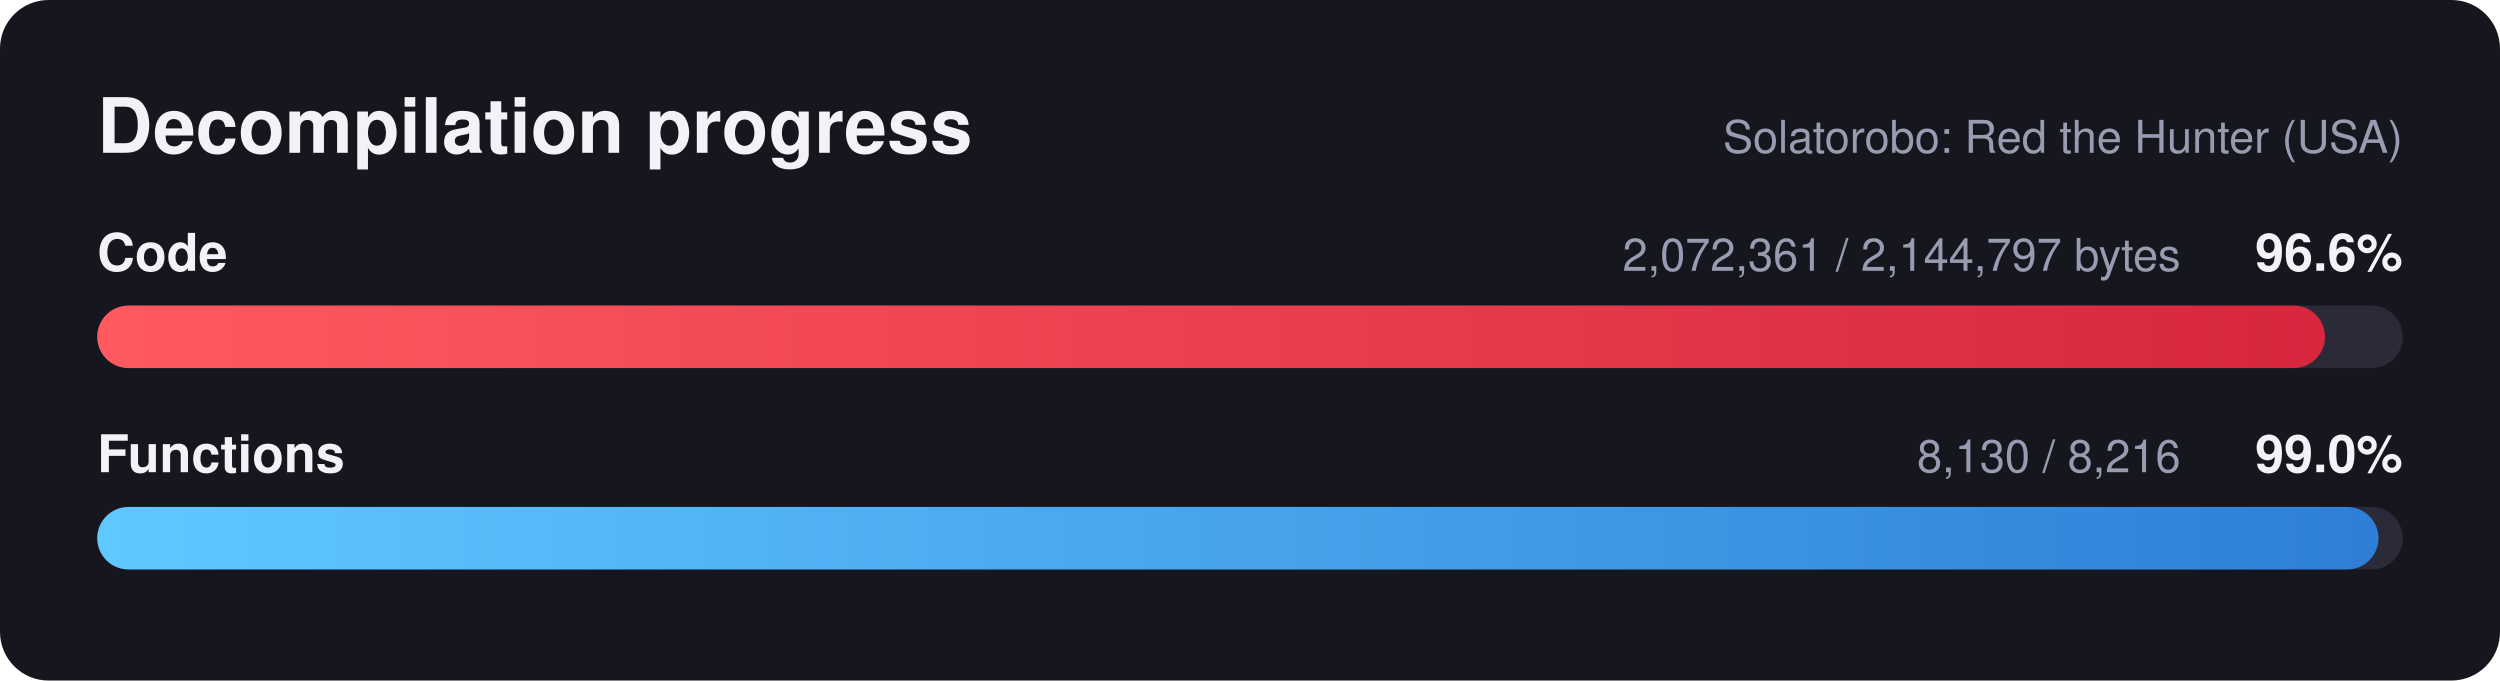
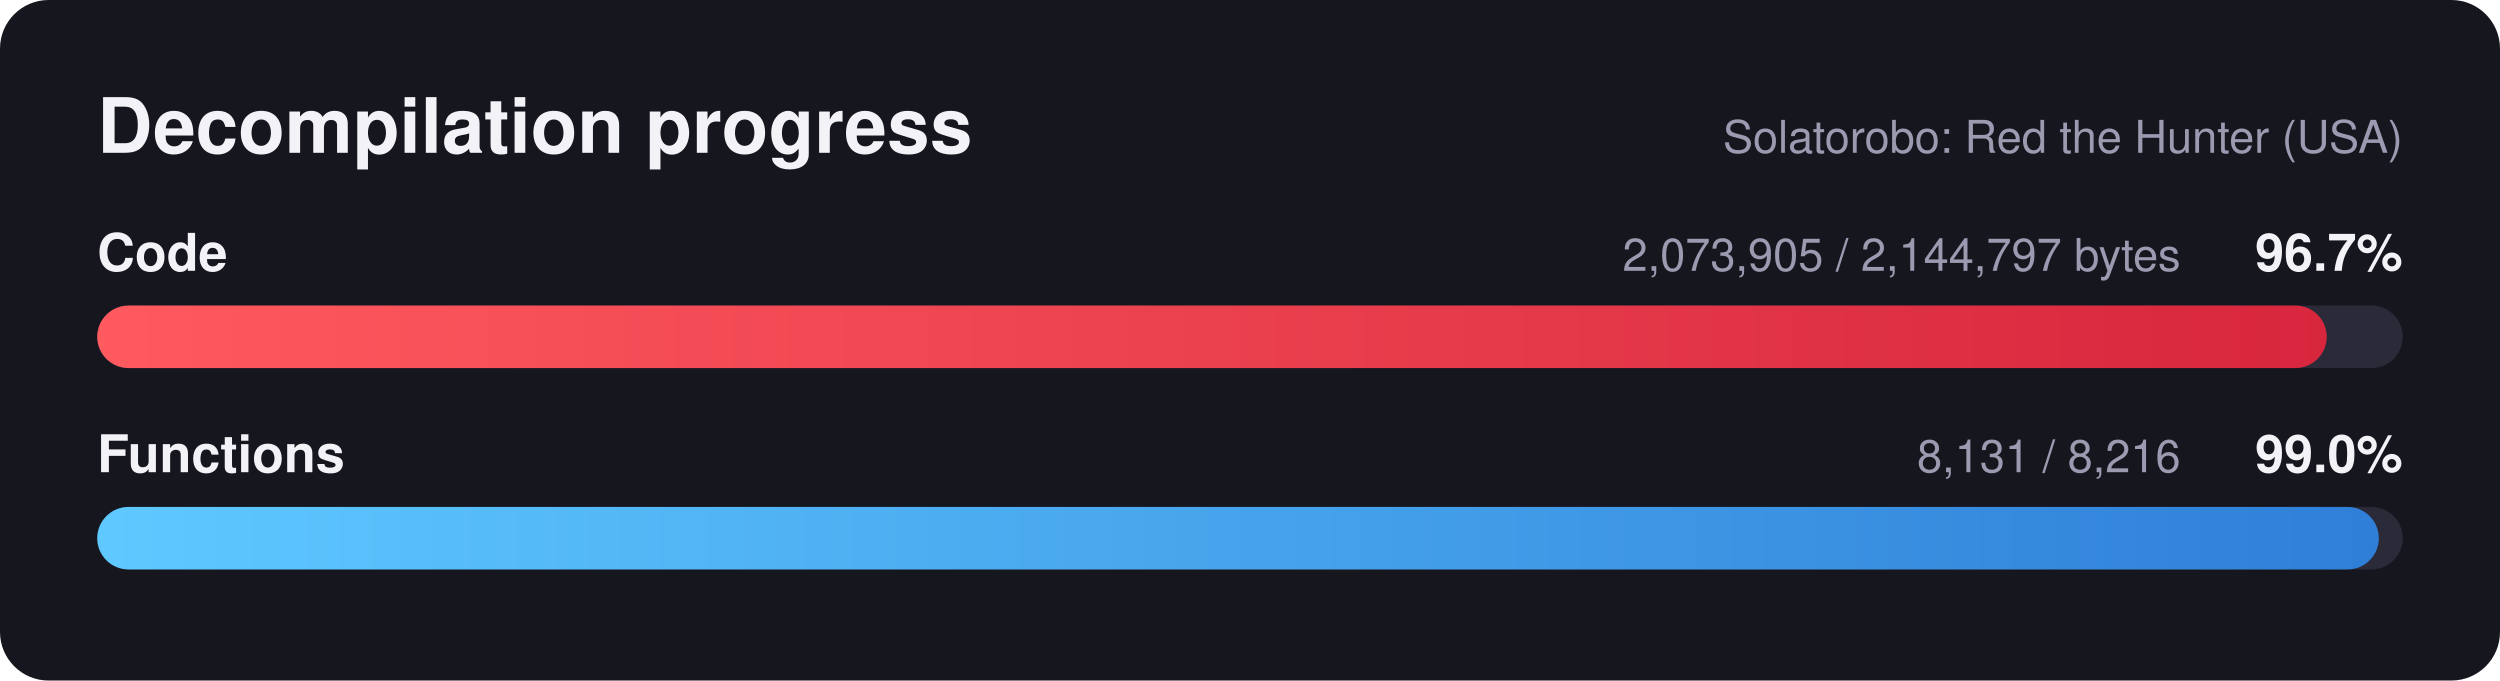
<svg xmlns="http://www.w3.org/2000/svg" width="720" height="196" viewBox="0 0 720 196" font-family="Segoe UI, Helvetica, Arial, sans-serif">
  <defs>
    <linearGradient id="red" x1="0" x2="1" y1="0" y2="0">
      <stop offset="0" stop-color="#ff5a5f" />
      <stop offset="1" stop-color="#d7263d" />
    </linearGradient>
    <linearGradient id="blue" x1="0" x2="1" y1="0" y2="0">
      <stop offset="0" stop-color="#5ec8ff" />
      <stop offset="1" stop-color="#2f7fd8" />
    </linearGradient>
  </defs>
  <rect width="720" height="196" rx="14" fill="#16161f" />
  <text x="28" y="44" fill="#f2f2f7" font-size="22" font-weight="700">Decompilation progress</text>
  <text x="692" y="44" fill="#9a9ab0" font-size="13" text-anchor="end">Solatorobo: Red the Hunter (USA)</text>
  <text x="28" y="78" fill="#f2f2f7" font-size="15" font-weight="600">Code</text>
-   <text x="692" y="78" fill="#f2f2f7" font-size="15" font-weight="700" text-anchor="end">96.6%</text>
-   <text x="628" y="78" fill="#9a9ab0" font-size="13" text-anchor="end">2,072,361 / 2,144,797 bytes</text>
+   <text x="692" y="78" fill="#f2f2f7" font-size="15" font-weight="700" text-anchor="end">96.7%</text>
+   <text x="628" y="78" fill="#9a9ab0" font-size="13" text-anchor="end">2,073,905 / 2,144,797 bytes</text>
  <rect x="28" y="88" width="664" height="18" rx="9.0" fill="#2a2a38" />
-   <rect x="28" y="88" width="641.6" height="18" rx="9.0" fill="url(#red)" />
+   <rect x="28" y="88" width="642.1" height="18" rx="9.0" fill="url(#red)" />
  <text x="28" y="136" fill="#f2f2f7" font-size="15" font-weight="600">Functions</text>
  <text x="692" y="136" fill="#f2f2f7" font-size="15" font-weight="700" text-anchor="end">99.0%</text>
-   <text x="628" y="136" fill="#9a9ab0" font-size="13" text-anchor="end">8,130 / 8,216</text>
+   <text x="628" y="136" fill="#9a9ab0" font-size="13" text-anchor="end">8,131 / 8,216</text>
  <rect x="28" y="146" width="664" height="18" rx="9.0" fill="#2a2a38" />
-   <rect x="28" y="146" width="657.0" height="18" rx="9.0" fill="url(#blue)" />
+   <rect x="28" y="146" width="657.1" height="18" rx="9.0" fill="url(#blue)" />
</svg>
